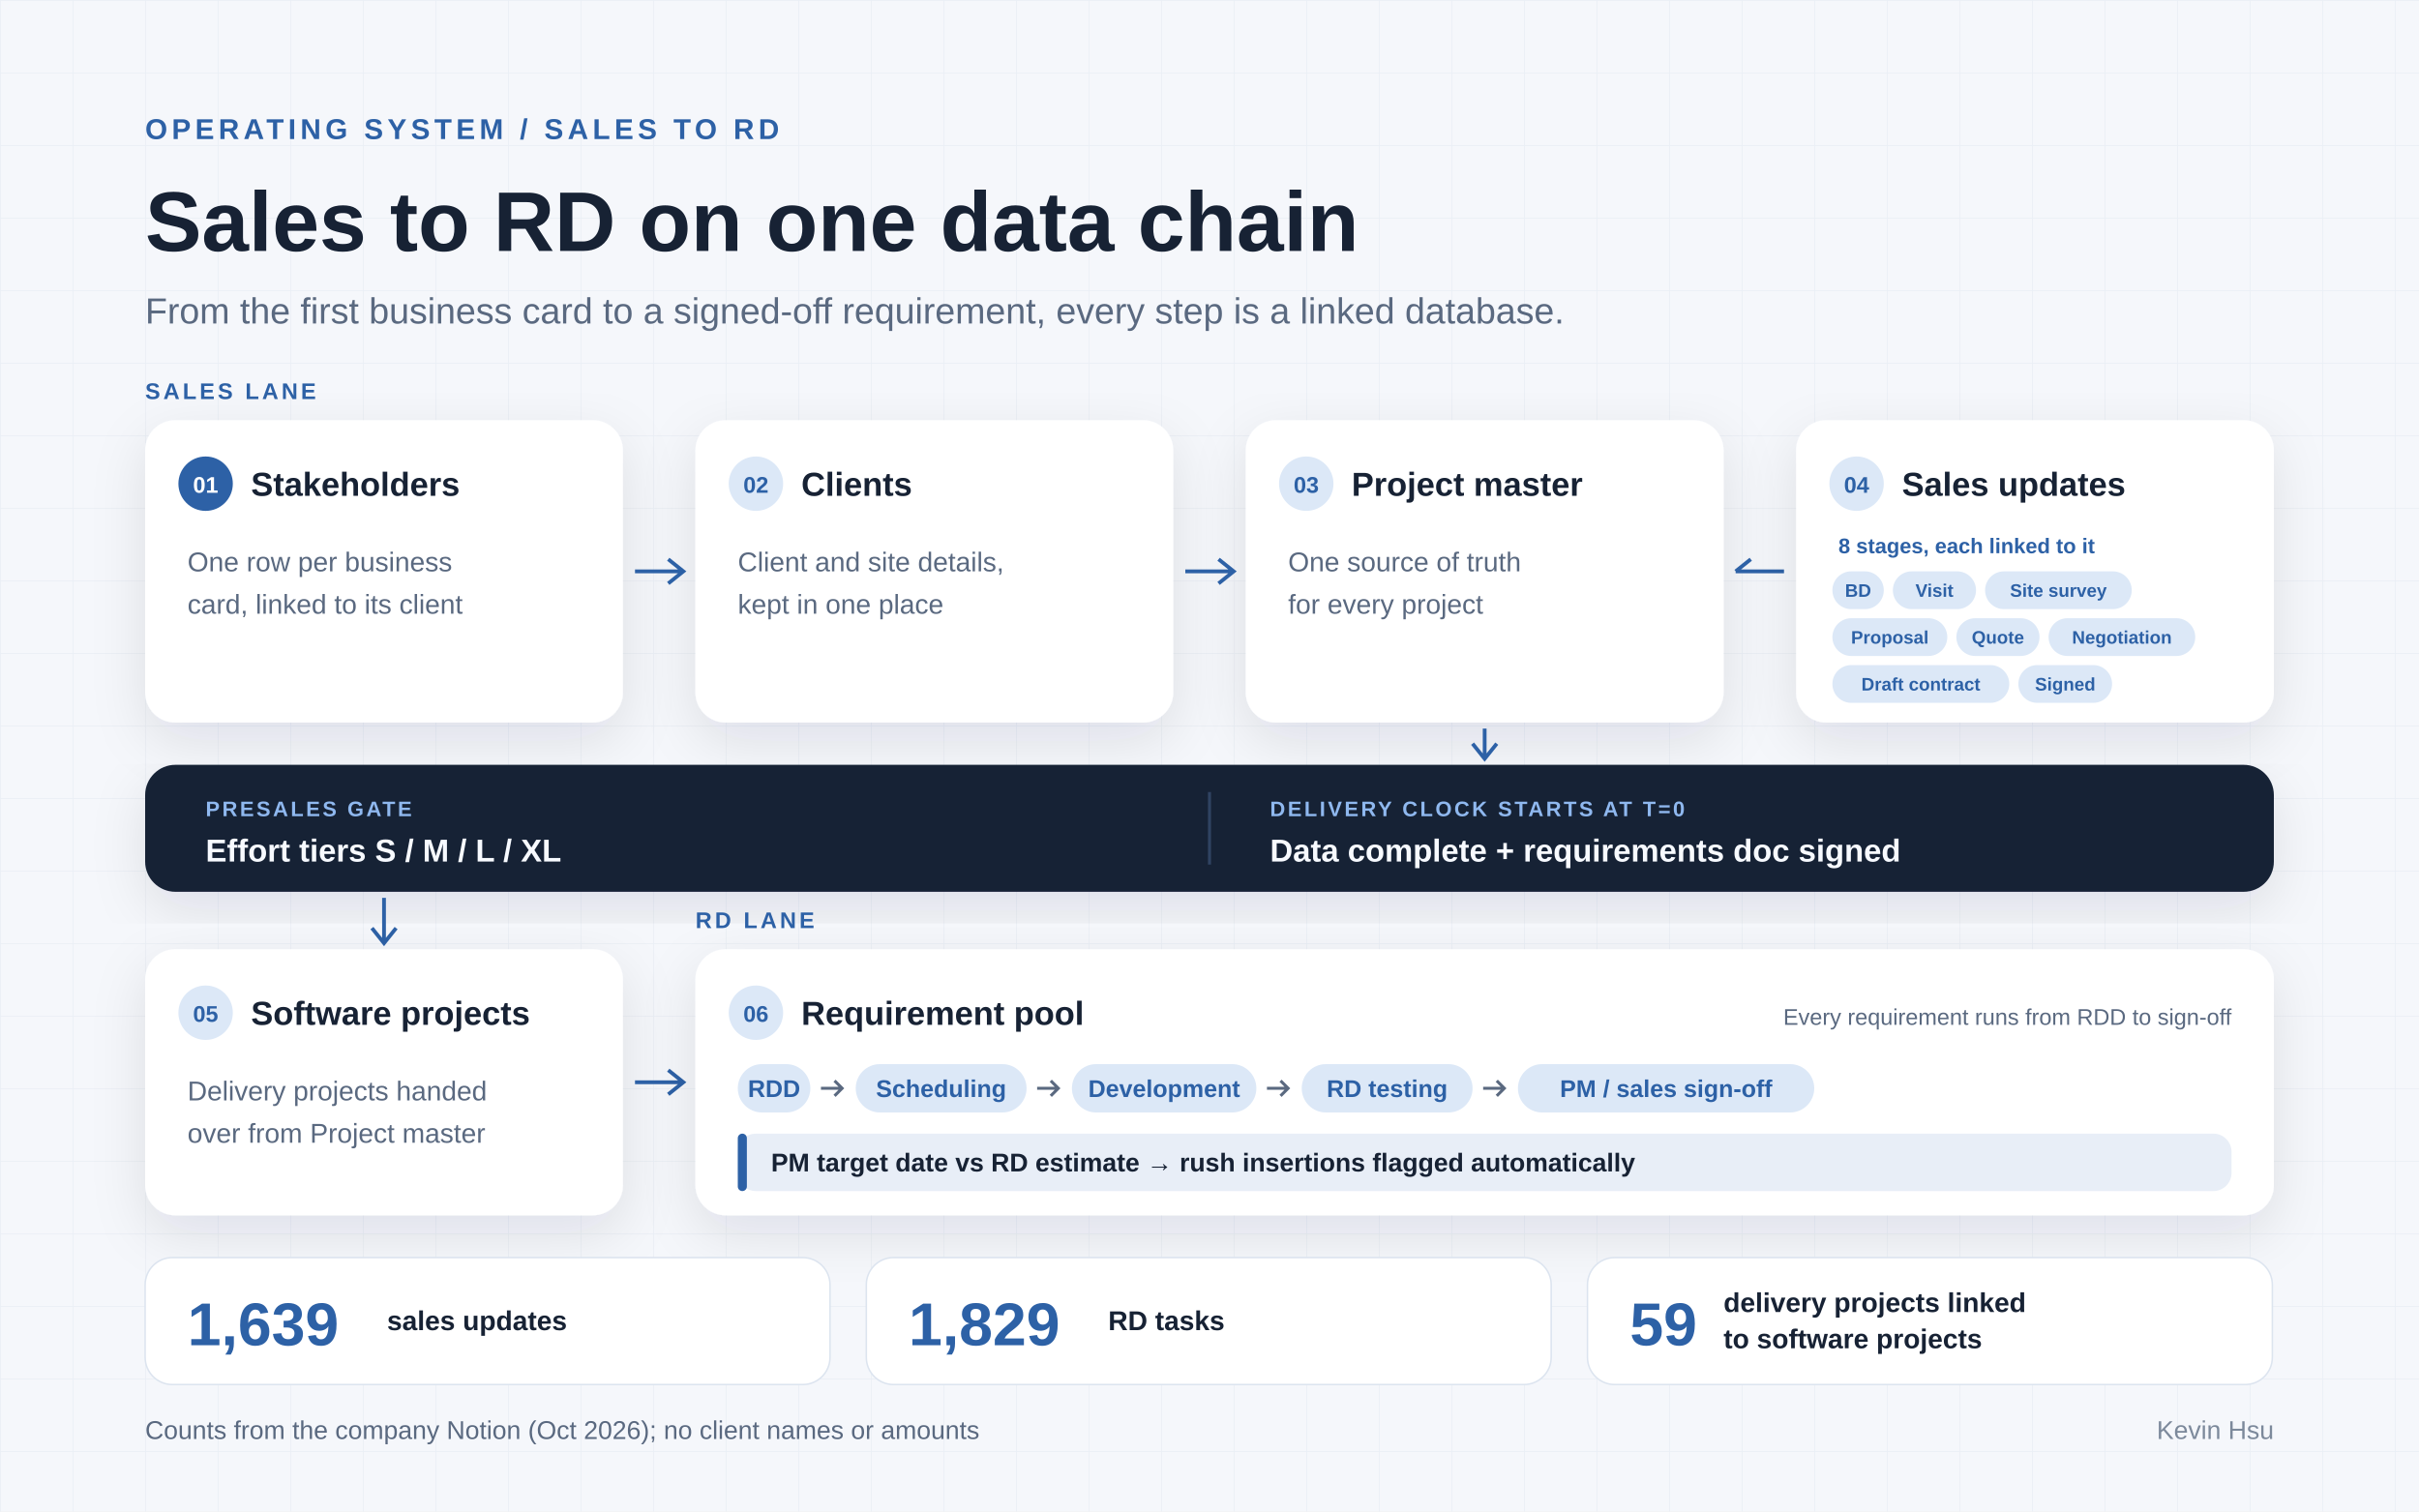
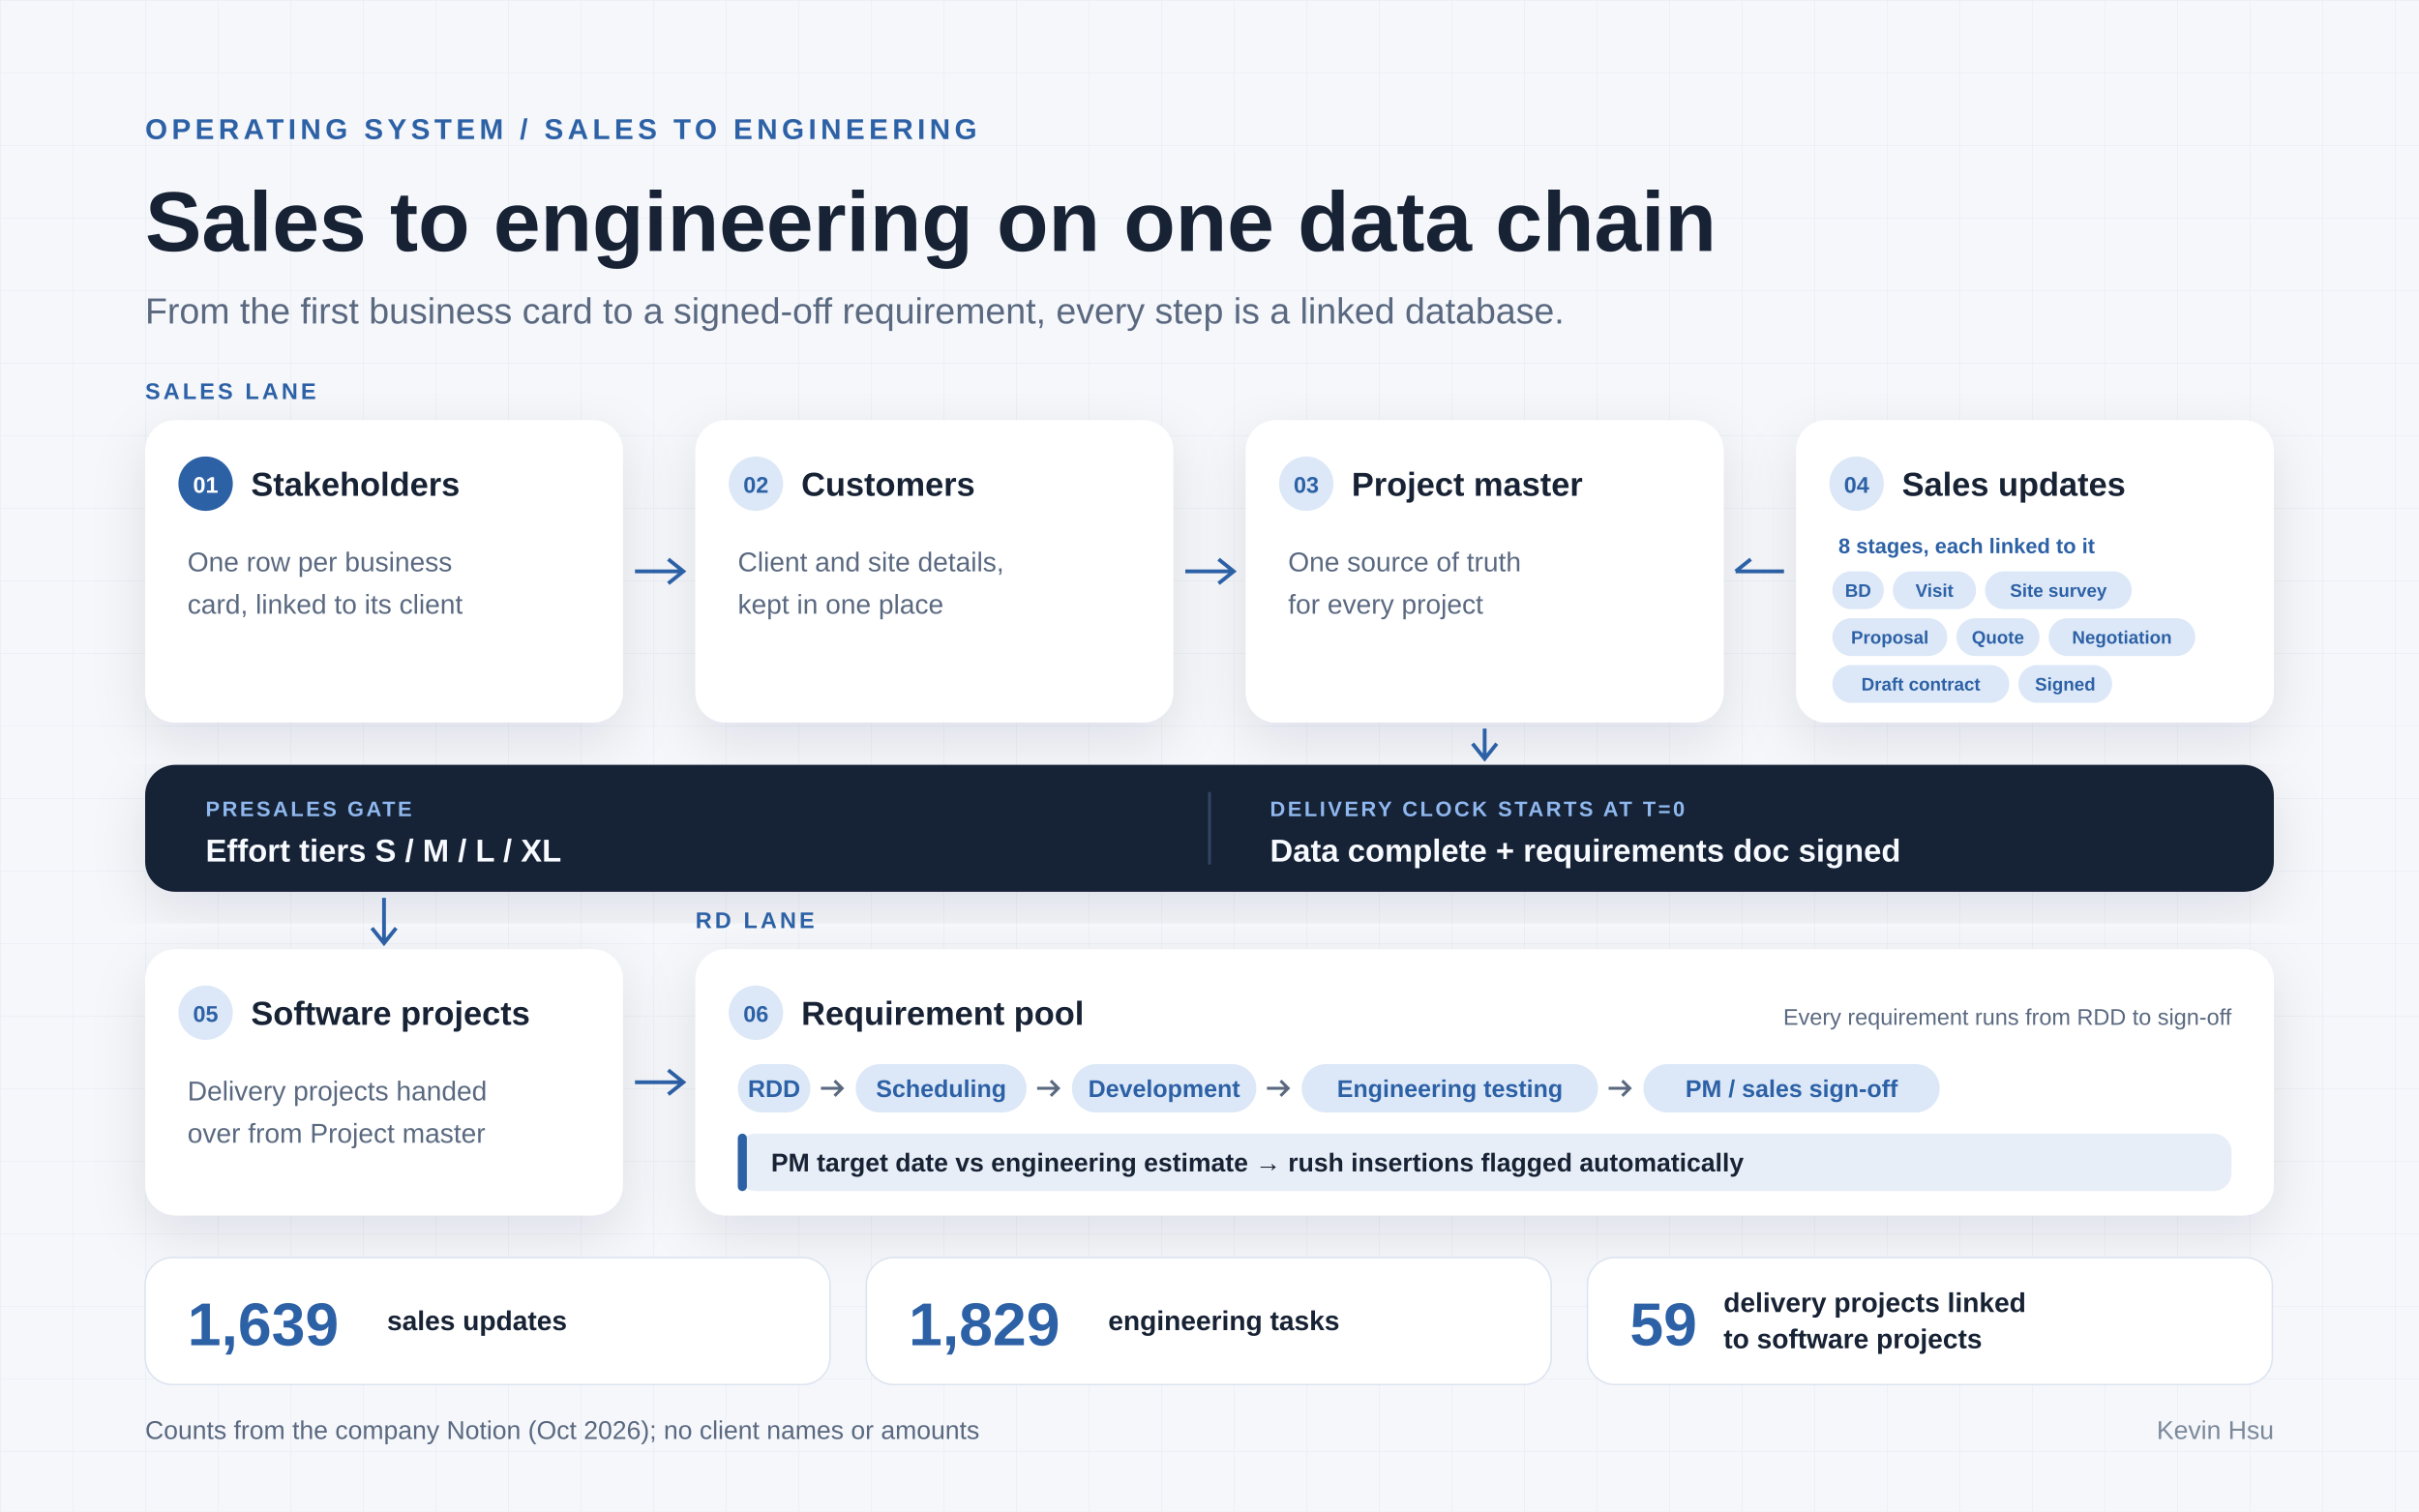
<svg xmlns="http://www.w3.org/2000/svg" width="1600" height="1000" viewBox="0 0 1600 1000" role="img" aria-labelledby="title desc">
  <defs>
    <pattern id="grid" width="48" height="48" patternUnits="userSpaceOnUse">
      <path d="M48 0H0V48" fill="none" stroke="#DCE4EF" stroke-width="1" />
    </pattern>
    <filter id="shadow" x="-.15" y="-.15" width="1.3" height="1.4">
      <feDropShadow dx="0" dy="12" stdDeviation="18" flood-color="#132033" flood-opacity=".10" />
    </filter>
  </defs>
  <rect width="1600" height="1000" fill="#F5F7FB" />
  <rect width="1600" height="1000" fill="url(#grid)" opacity=".48" />
-   <text x="96" y="92" fill="#2D61A6" font-family="Arial, 'PingFang TC', 'Noto Sans TC', sans-serif" font-size="19" font-weight="700" text-anchor="start" letter-spacing="2.8">OPERATING SYSTEM / SALES TO RD</text>
-   <text x="96" y="166" fill="#172234" font-family="Arial, 'PingFang TC', 'Noto Sans TC', sans-serif" font-size="56" font-weight="700" text-anchor="start">Sales to RD on one data chain</text>
+   <text x="96" y="92" fill="#2D61A6" font-family="Arial, 'PingFang TC', 'Noto Sans TC', sans-serif" font-size="19" font-weight="700" text-anchor="start" letter-spacing="2.8">OPERATING SYSTEM / SALES TO ENGINEERING</text>
+   <text x="96" y="166" fill="#172234" font-family="Arial, 'PingFang TC', 'Noto Sans TC', sans-serif" font-size="56" font-weight="700" text-anchor="start">Sales to engineering on one data chain</text>
  <text x="96" y="214" fill="#5A6980" font-family="Arial, 'PingFang TC', 'Noto Sans TC', sans-serif" font-size="24" font-weight="400" text-anchor="start">From the first business card to a signed-off requirement, every step is a linked database.</text>
  <text x="96" y="264" fill="#2D61A6" font-family="Arial, 'PingFang TC', 'Noto Sans TC', sans-serif" font-size="15" font-weight="700" text-anchor="start" letter-spacing="2">SALES LANE</text>
  <g filter="url(#shadow)">
    <rect x="96" y="278" width="316" height="200" rx="20" fill="#FFFFFF" />
  </g>
  <circle cx="136" cy="320" r="18" fill="#2D61A6" />
  <text x="136" y="326" fill="#FFFFFF" font-family="Arial, 'PingFang TC', 'Noto Sans TC', sans-serif" font-size="15" font-weight="700" text-anchor="middle">01</text>
  <text x="166" y="328" fill="#172234" font-family="Arial, 'PingFang TC', 'Noto Sans TC', sans-serif" font-size="22" font-weight="700" text-anchor="start">Stakeholders</text>
  <text x="124" y="378" fill="#5A6980" font-family="Arial, 'PingFang TC', 'Noto Sans TC', sans-serif" font-size="18" font-weight="400" text-anchor="start">One row per business</text>
  <text x="124" y="406" fill="#5A6980" font-family="Arial, 'PingFang TC', 'Noto Sans TC', sans-serif" font-size="18" font-weight="400" text-anchor="start">card, linked to its client</text>
  <g filter="url(#shadow)">
    <rect x="460" y="278" width="316" height="200" rx="20" fill="#FFFFFF" />
  </g>
  <circle cx="500" cy="320" r="18" fill="#DCE8F7" />
  <text x="500" y="326" fill="#2D61A6" font-family="Arial, 'PingFang TC', 'Noto Sans TC', sans-serif" font-size="15" font-weight="700" text-anchor="middle">02</text>
-   <text x="530" y="328" fill="#172234" font-family="Arial, 'PingFang TC', 'Noto Sans TC', sans-serif" font-size="22" font-weight="700" text-anchor="start">Clients</text>
+   <text x="530" y="328" fill="#172234" font-family="Arial, 'PingFang TC', 'Noto Sans TC', sans-serif" font-size="22" font-weight="700" text-anchor="start">Customers</text>
  <text x="488" y="378" fill="#5A6980" font-family="Arial, 'PingFang TC', 'Noto Sans TC', sans-serif" font-size="18" font-weight="400" text-anchor="start">Client and site details,</text>
  <text x="488" y="406" fill="#5A6980" font-family="Arial, 'PingFang TC', 'Noto Sans TC', sans-serif" font-size="18" font-weight="400" text-anchor="start">kept in one place</text>
  <g filter="url(#shadow)">
    <rect x="824" y="278" width="316" height="200" rx="20" fill="#FFFFFF" />
  </g>
  <circle cx="864" cy="320" r="18" fill="#DCE8F7" />
  <text x="864" y="326" fill="#2D61A6" font-family="Arial, 'PingFang TC', 'Noto Sans TC', sans-serif" font-size="15" font-weight="700" text-anchor="middle">03</text>
  <text x="894" y="328" fill="#172234" font-family="Arial, 'PingFang TC', 'Noto Sans TC', sans-serif" font-size="22" font-weight="700" text-anchor="start">Project master</text>
  <text x="852" y="378" fill="#5A6980" font-family="Arial, 'PingFang TC', 'Noto Sans TC', sans-serif" font-size="18" font-weight="400" text-anchor="start">One source of truth</text>
  <text x="852" y="406" fill="#5A6980" font-family="Arial, 'PingFang TC', 'Noto Sans TC', sans-serif" font-size="18" font-weight="400" text-anchor="start">for every project</text>
  <path d="M420 378.0H452m-10-8 10 8-10 8" fill="none" stroke="#2D61A6" stroke-width="2.5" />
  <path d="M784 378.0H816m-10-8 10 8-10 8" fill="none" stroke="#2D61A6" stroke-width="2.5" />
  <path d="M1180 378.0H1148m10-8 -10 8--10 8" fill="none" stroke="#2D61A6" stroke-width="2.5" />
  <g filter="url(#shadow)">
    <rect x="1188" y="278" width="316" height="200" rx="20" fill="#FFFFFF" />
  </g>
  <circle cx="1228" cy="320" r="18" fill="#DCE8F7" />
  <text x="1228" y="326" fill="#2D61A6" font-family="Arial, 'PingFang TC', 'Noto Sans TC', sans-serif" font-size="15" font-weight="700" text-anchor="middle">04</text>
  <text x="1258" y="328" fill="#172234" font-family="Arial, 'PingFang TC', 'Noto Sans TC', sans-serif" font-size="22" font-weight="700" text-anchor="start">Sales updates</text>
  <text x="1216" y="366" fill="#2D61A6" font-family="Arial, 'PingFang TC', 'Noto Sans TC', sans-serif" font-size="14" font-weight="700" text-anchor="start">8 stages, each linked to it</text>
  <rect x="1212" y="378" width="34" height="25" rx="12.5" fill="#DCE8F7" />
  <text x="1229.0" y="394.82" fill="#2D61A6" font-family="Arial, 'PingFang TC', 'Noto Sans TC', sans-serif" font-size="12" font-weight="700" text-anchor="middle">BD</text>
  <rect x="1252" y="378" width="55" height="25" rx="12.5" fill="#DCE8F7" />
  <text x="1279.5" y="394.82" fill="#2D61A6" font-family="Arial, 'PingFang TC', 'Noto Sans TC', sans-serif" font-size="12" font-weight="700" text-anchor="middle">Visit</text>
  <rect x="1313" y="378" width="97" height="25" rx="12.5" fill="#DCE8F7" />
  <text x="1361.5" y="394.82" fill="#2D61A6" font-family="Arial, 'PingFang TC', 'Noto Sans TC', sans-serif" font-size="12" font-weight="700" text-anchor="middle">Site survey</text>
  <rect x="1212" y="409" width="76" height="25" rx="12.5" fill="#DCE8F7" />
  <text x="1250.0" y="425.82" fill="#2D61A6" font-family="Arial, 'PingFang TC', 'Noto Sans TC', sans-serif" font-size="12" font-weight="700" text-anchor="middle">Proposal</text>
  <rect x="1294" y="409" width="55" height="25" rx="12.5" fill="#DCE8F7" />
  <text x="1321.5" y="425.82" fill="#2D61A6" font-family="Arial, 'PingFang TC', 'Noto Sans TC', sans-serif" font-size="12" font-weight="700" text-anchor="middle">Quote</text>
  <rect x="1355" y="409" width="97" height="25" rx="12.5" fill="#DCE8F7" />
  <text x="1403.5" y="425.82" fill="#2D61A6" font-family="Arial, 'PingFang TC', 'Noto Sans TC', sans-serif" font-size="12" font-weight="700" text-anchor="middle">Negotiation</text>
  <rect x="1212" y="440" width="117" height="25" rx="12.5" fill="#DCE8F7" />
  <text x="1270.5" y="456.82" fill="#2D61A6" font-family="Arial, 'PingFang TC', 'Noto Sans TC', sans-serif" font-size="12" font-weight="700" text-anchor="middle">Draft contract</text>
  <rect x="1335" y="440" width="62" height="25" rx="12.5" fill="#DCE8F7" />
  <text x="1366.0" y="456.82" fill="#2D61A6" font-family="Arial, 'PingFang TC', 'Noto Sans TC', sans-serif" font-size="12" font-weight="700" text-anchor="middle">Signed</text>
  <path d="M982.0 482V502m-8-10 8 10 8-10" fill="none" stroke="#2D61A6" stroke-width="2.5" />
  <g filter="url(#shadow)">
    <rect x="96" y="506" width="1408" height="84" rx="20" fill="#152236" />
  </g>
  <text x="136.0" y="540" fill="#8FB8EF" font-family="Arial, 'PingFang TC', 'Noto Sans TC', sans-serif" font-size="14" font-weight="700" text-anchor="start" letter-spacing="1.6">PRESALES GATE</text>
  <text x="136.0" y="570" fill="#F7FAFF" font-family="Arial, 'PingFang TC', 'Noto Sans TC', sans-serif" font-size="21" font-weight="700" text-anchor="start">Effort tiers S / M / L / XL</text>
  <text x="840.0" y="540" fill="#8FB8EF" font-family="Arial, 'PingFang TC', 'Noto Sans TC', sans-serif" font-size="14" font-weight="700" text-anchor="start" letter-spacing="1.6">DELIVERY CLOCK STARTS AT T=0</text>
  <text x="840.0" y="570" fill="#F7FAFF" font-family="Arial, 'PingFang TC', 'Noto Sans TC', sans-serif" font-size="21" font-weight="700" text-anchor="start">Data complete + requirements doc signed</text>
  <path d="M800.0 524V572" stroke="#2F4362" stroke-width="2" />
  <path d="M254.0 594V624m-8-10 8 10 8-10" fill="none" stroke="#2D61A6" stroke-width="2.5" />
  <text x="460" y="614" fill="#2D61A6" font-family="Arial, 'PingFang TC', 'Noto Sans TC', sans-serif" font-size="15" font-weight="700" text-anchor="start" letter-spacing="2">RD LANE</text>
  <g filter="url(#shadow)">
    <rect x="96" y="628" width="316" height="176" rx="20" fill="#FFFFFF" />
  </g>
  <circle cx="136" cy="670" r="18" fill="#DCE8F7" />
  <text x="136" y="676" fill="#2D61A6" font-family="Arial, 'PingFang TC', 'Noto Sans TC', sans-serif" font-size="15" font-weight="700" text-anchor="middle">05</text>
  <text x="166" y="678" fill="#172234" font-family="Arial, 'PingFang TC', 'Noto Sans TC', sans-serif" font-size="22" font-weight="700" text-anchor="start">Software projects</text>
  <text x="124" y="728" fill="#5A6980" font-family="Arial, 'PingFang TC', 'Noto Sans TC', sans-serif" font-size="18" font-weight="400" text-anchor="start">Delivery projects handed</text>
  <text x="124" y="756" fill="#5A6980" font-family="Arial, 'PingFang TC', 'Noto Sans TC', sans-serif" font-size="18" font-weight="400" text-anchor="start">over from Project master</text>
  <path d="M420 716.0H452m-10-8 10 8-10 8" fill="none" stroke="#2D61A6" stroke-width="2.5" />
  <g filter="url(#shadow)">
    <rect x="460" y="628" width="1044" height="176" rx="20" fill="#FFFFFF" />
  </g>
  <circle cx="500" cy="670" r="18" fill="#DCE8F7" />
  <text x="500" y="676" fill="#2D61A6" font-family="Arial, 'PingFang TC', 'Noto Sans TC', sans-serif" font-size="15" font-weight="700" text-anchor="middle">06</text>
  <text x="530" y="678" fill="#172234" font-family="Arial, 'PingFang TC', 'Noto Sans TC', sans-serif" font-size="22" font-weight="700" text-anchor="start">Requirement pool</text>
  <text x="1476" y="678" fill="#5A6980" font-family="Arial, 'PingFang TC', 'Noto Sans TC', sans-serif" font-size="15" font-weight="400" text-anchor="end">Every requirement runs from RDD to sign-off</text>
  <rect x="488" y="704" width="48" height="32" rx="16.0" fill="#DCE8F7" />
  <text x="512.0" y="725.76" fill="#2D61A6" font-family="Arial, 'PingFang TC', 'Noto Sans TC', sans-serif" font-size="16" font-weight="700" text-anchor="middle">RDD</text>
  <path d="M543 720.0h14m-5-5 5 5-5 5" fill="none" stroke="#5A6980" stroke-width="2" />
  <rect x="566" y="704" width="113" height="32" rx="16.0" fill="#DCE8F7" />
  <text x="622.5" y="725.76" fill="#2D61A6" font-family="Arial, 'PingFang TC', 'Noto Sans TC', sans-serif" font-size="16" font-weight="700" text-anchor="middle">Scheduling</text>
  <path d="M686 720.0h14m-5-5 5 5-5 5" fill="none" stroke="#5A6980" stroke-width="2" />
  <rect x="709" y="704" width="122" height="32" rx="16.0" fill="#DCE8F7" />
  <text x="770.0" y="725.76" fill="#2D61A6" font-family="Arial, 'PingFang TC', 'Noto Sans TC', sans-serif" font-size="16" font-weight="700" text-anchor="middle">Development</text>
  <path d="M838 720.0h14m-5-5 5 5-5 5" fill="none" stroke="#5A6980" stroke-width="2" />
-   <rect x="861" y="704" width="113" height="32" rx="16.0" fill="#DCE8F7" />
-   <text x="917.5" y="725.76" fill="#2D61A6" font-family="Arial, 'PingFang TC', 'Noto Sans TC', sans-serif" font-size="16" font-weight="700" text-anchor="middle">RD testing</text>
-   <path d="M981 720.0h14m-5-5 5 5-5 5" fill="none" stroke="#5A6980" stroke-width="2" />
-   <rect x="1004" y="704" width="196" height="32" rx="16.0" fill="#DCE8F7" />
-   <text x="1102.0" y="725.76" fill="#2D61A6" font-family="Arial, 'PingFang TC', 'Noto Sans TC', sans-serif" font-size="16" font-weight="700" text-anchor="middle">PM / sales sign-off</text>
+   <rect x="861" y="704" width="196" height="32" rx="16.0" fill="#DCE8F7" />
+   <text x="959.0" y="725.76" fill="#2D61A6" font-family="Arial, 'PingFang TC', 'Noto Sans TC', sans-serif" font-size="16" font-weight="700" text-anchor="middle">Engineering testing</text>
+   <path d="M1064 720.0h14m-5-5 5 5-5 5" fill="none" stroke="#5A6980" stroke-width="2" />
+   <rect x="1087" y="704" width="196" height="32" rx="16.0" fill="#DCE8F7" />
+   <text x="1185.0" y="725.76" fill="#2D61A6" font-family="Arial, 'PingFang TC', 'Noto Sans TC', sans-serif" font-size="16" font-weight="700" text-anchor="middle">PM / sales sign-off</text>
  <rect x="488" y="750" width="988" height="38" rx="12" fill="#E8EEF7" />
  <rect x="488" y="750" width="6" height="38" rx="3" fill="#2D61A6" />
-   <text x="510" y="775" fill="#172234" font-family="Arial, 'PingFang TC', 'Noto Sans TC', sans-serif" font-size="17" font-weight="700" text-anchor="start">PM target date vs RD estimate → rush insertions flagged automatically</text>
+   <text x="510" y="775" fill="#172234" font-family="Arial, 'PingFang TC', 'Noto Sans TC', sans-serif" font-size="17" font-weight="700" text-anchor="start">PM target date vs engineering estimate → rush insertions flagged automatically</text>
  <rect x="96" y="832" width="453" height="84" rx="18" fill="#FFFFFF" stroke="#DCE4EF" />
  <text x="124" y="890" fill="#2D61A6" font-family="Arial, 'PingFang TC', 'Noto Sans TC', sans-serif" font-size="40" font-weight="700" text-anchor="start">1,639</text>
  <text x="256" y="880" fill="#172234" font-family="Arial, 'PingFang TC', 'Noto Sans TC', sans-serif" font-size="18" font-weight="700" text-anchor="start">sales updates</text>
  <rect x="573" y="832" width="453" height="84" rx="18" fill="#FFFFFF" stroke="#DCE4EF" />
  <text x="601" y="890" fill="#2D61A6" font-family="Arial, 'PingFang TC', 'Noto Sans TC', sans-serif" font-size="40" font-weight="700" text-anchor="start">1,829</text>
-   <text x="733" y="880" fill="#172234" font-family="Arial, 'PingFang TC', 'Noto Sans TC', sans-serif" font-size="18" font-weight="700" text-anchor="start">RD tasks</text>
+   <text x="733" y="880" fill="#172234" font-family="Arial, 'PingFang TC', 'Noto Sans TC', sans-serif" font-size="18" font-weight="700" text-anchor="start">engineering tasks</text>
  <rect x="1050" y="832" width="453" height="84" rx="18" fill="#FFFFFF" stroke="#DCE4EF" />
  <text x="1078" y="890" fill="#2D61A6" font-family="Arial, 'PingFang TC', 'Noto Sans TC', sans-serif" font-size="40" font-weight="700" text-anchor="start">59</text>
  <text x="1140" y="868" fill="#172234" font-family="Arial, 'PingFang TC', 'Noto Sans TC', sans-serif" font-size="18" font-weight="700" text-anchor="start">delivery projects linked</text>
  <text x="1140" y="892" fill="#172234" font-family="Arial, 'PingFang TC', 'Noto Sans TC', sans-serif" font-size="18" font-weight="700" text-anchor="start">to software projects</text>
  <text x="96" y="952" fill="#5A6980" font-family="Arial, 'PingFang TC', 'Noto Sans TC', sans-serif" font-size="17" font-weight="400" text-anchor="start">Counts from the company Notion (Oct 2026); no client names or amounts</text>
  <text x="1504" y="952" fill="#7C899B" font-family="Arial, 'PingFang TC', 'Noto Sans TC', sans-serif" font-size="17" font-weight="400" text-anchor="end">Kevin Hsu</text>
</svg>
